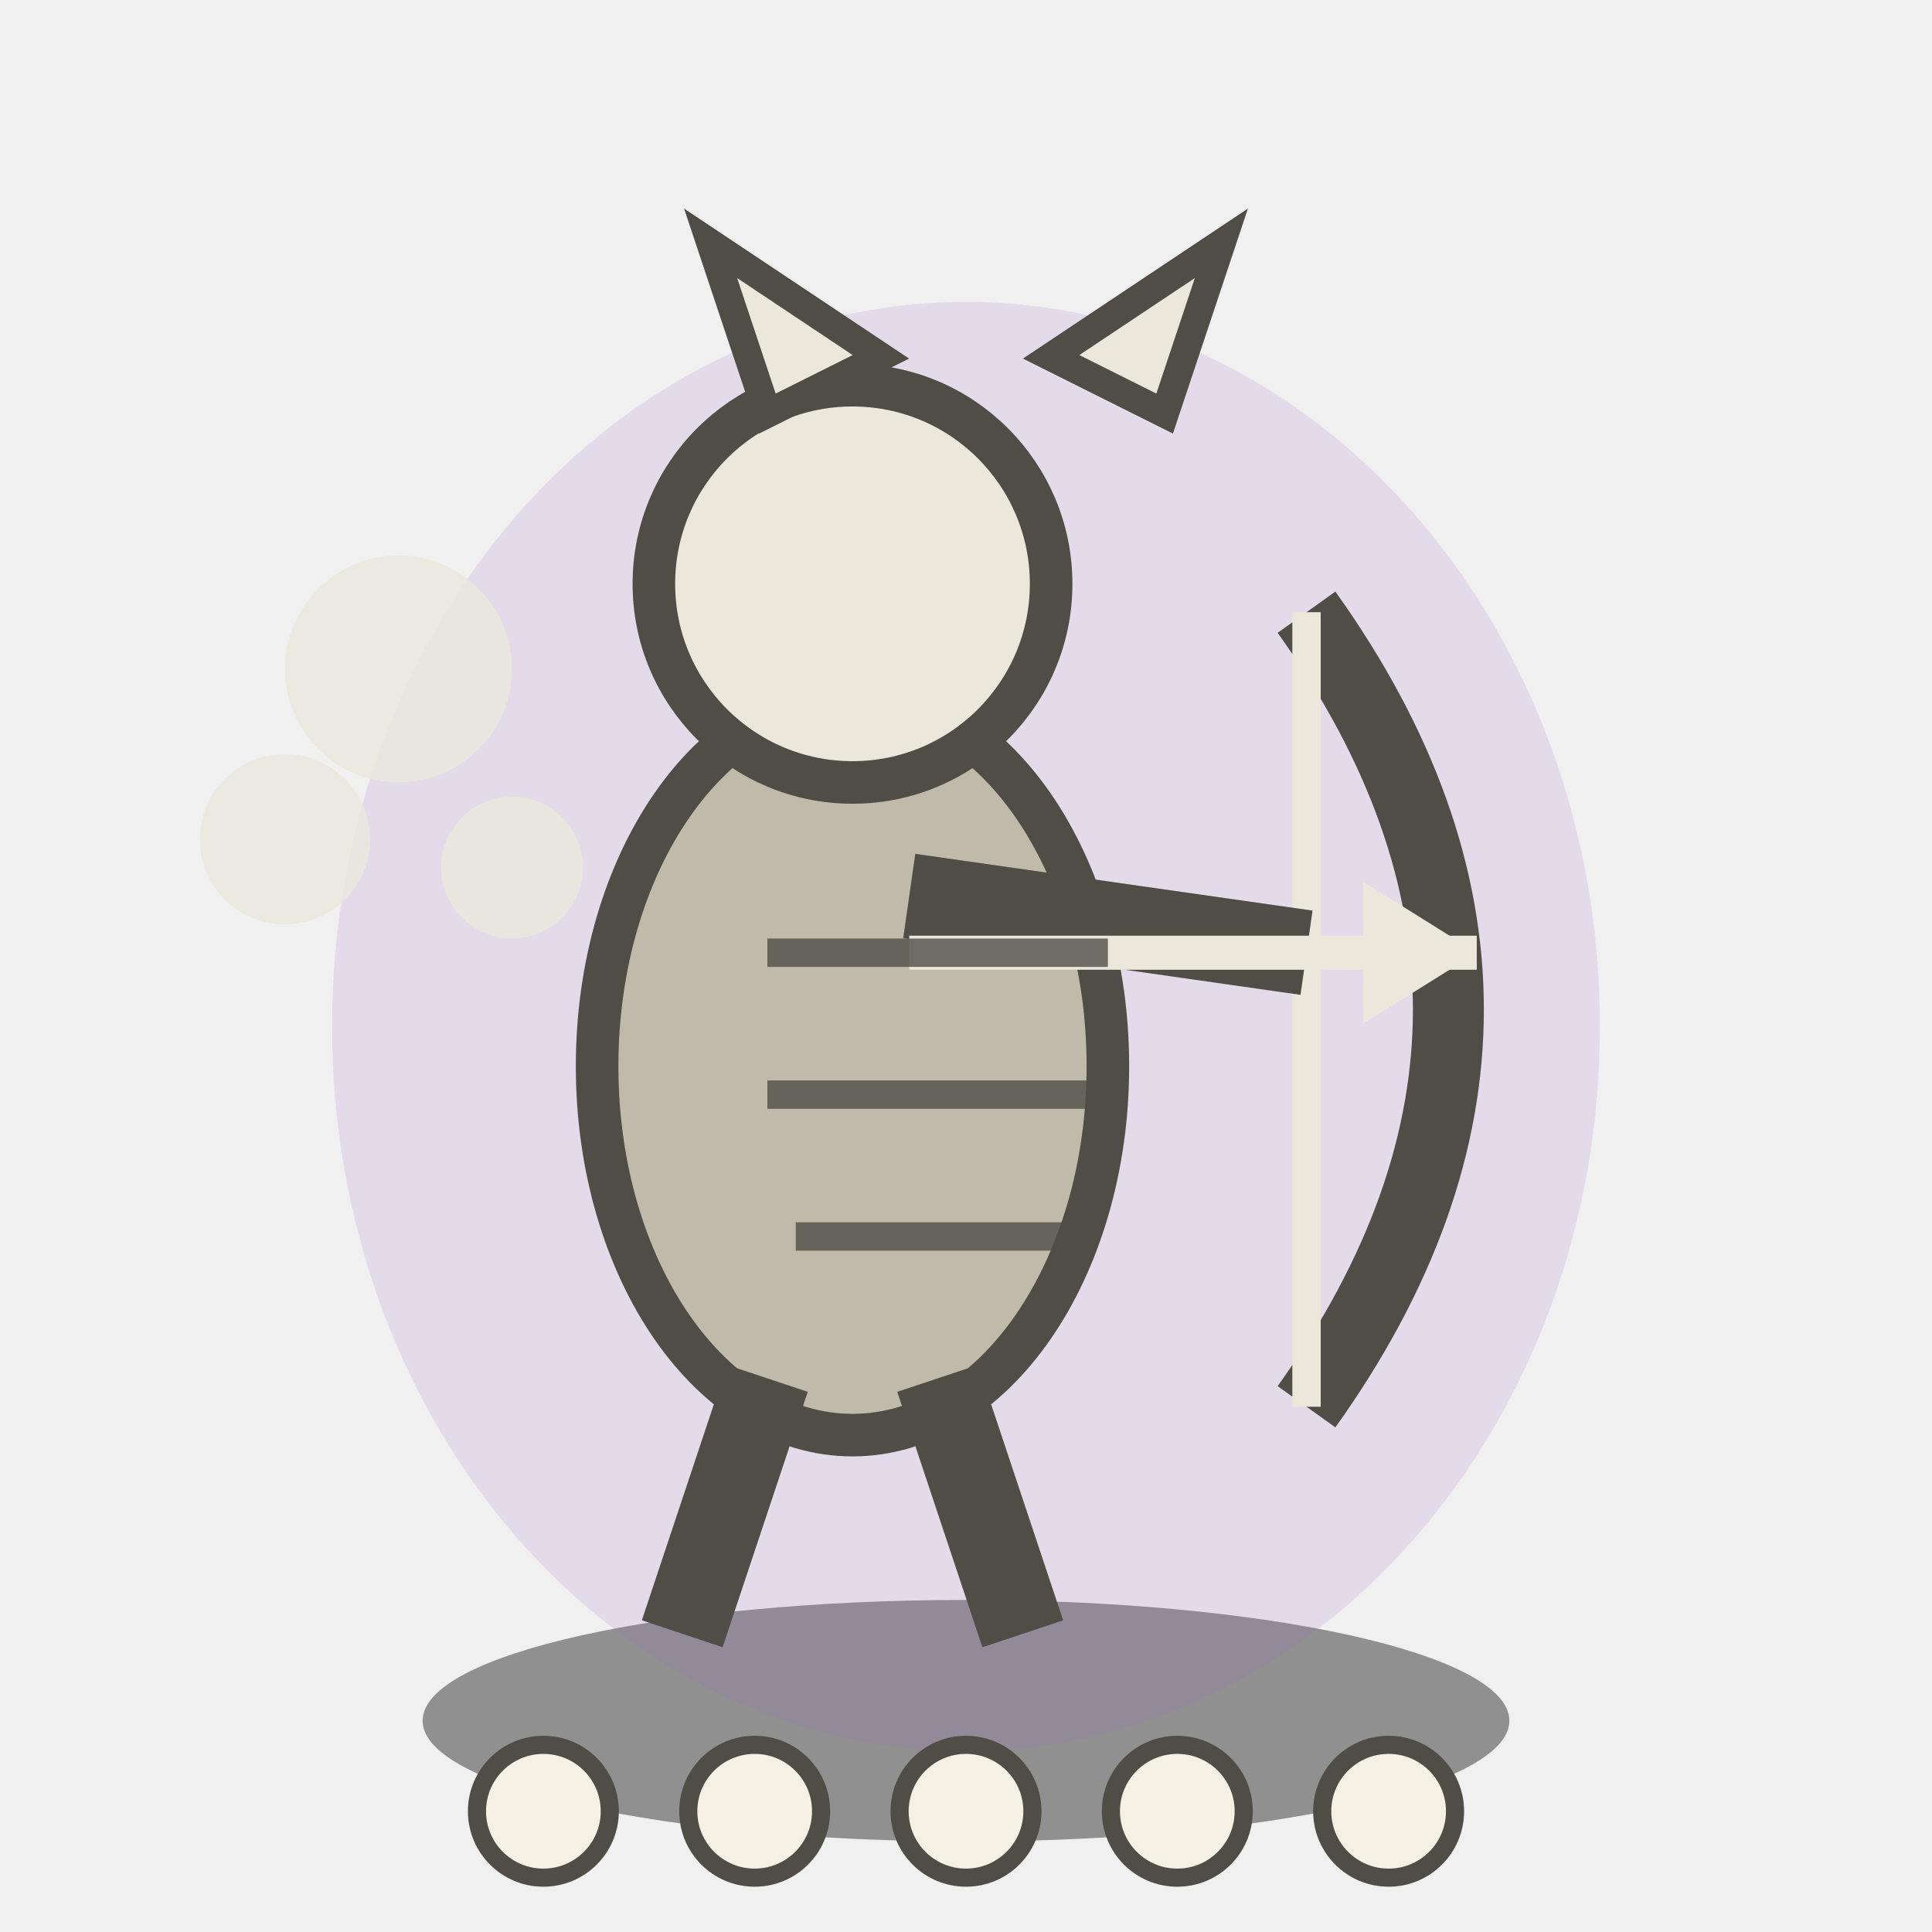
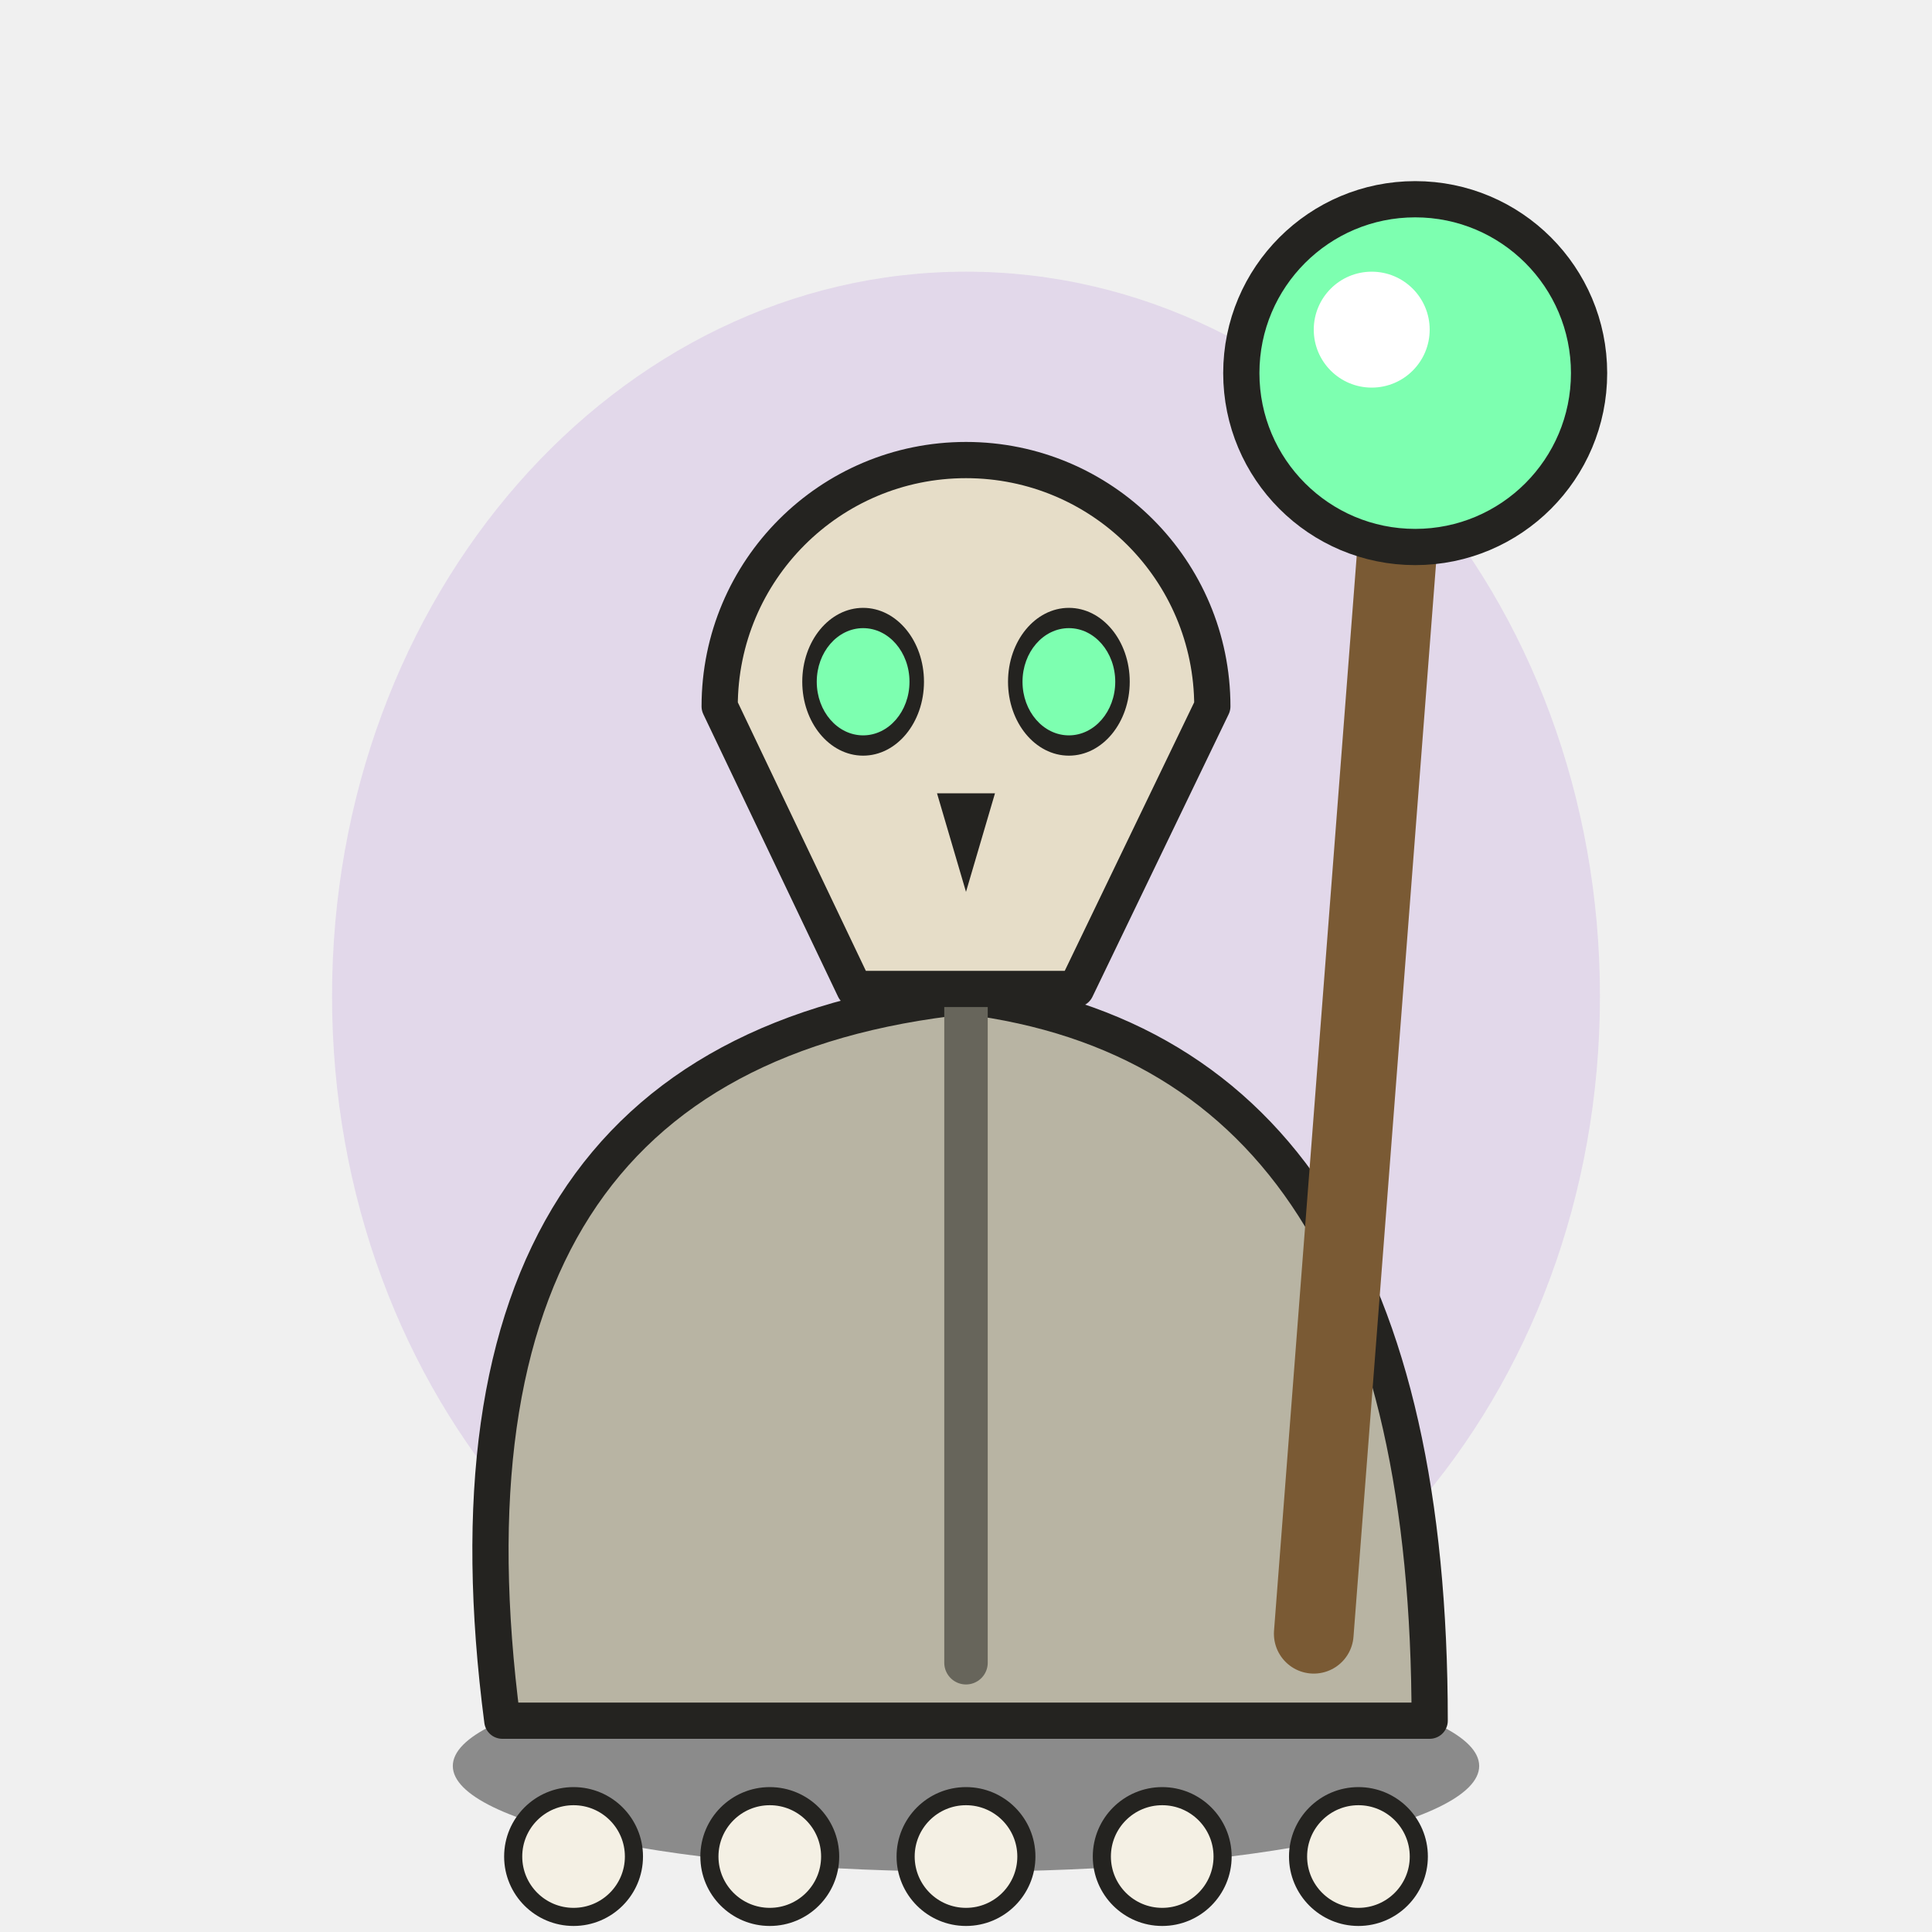
- <svg xmlns="http://www.w3.org/2000/svg" viewBox="0 0 64 64">
-   <ellipse cx="32" cy="57" rx="18" ry="4" fill="#000" opacity="0.40" />
-   <ellipse cx="32" cy="34" rx="21" ry="24" fill="#a167cf" opacity="0.16" />
-   <g transform="translate(32,56) scale(0.94) translate(-32,-56)">
-     <path d="M44,18 Q54,32 44,46" fill="none" stroke="#4f4d46" stroke-width="2.5" />
-     <line x1="44" y1="18" x2="44" y2="46" stroke="#ebe8db" stroke-width="1" />
-     <ellipse cx="28" cy="34" rx="9" ry="13" fill="#bfbaa9" stroke="#4f4d46" stroke-width="1.5" />
-     <circle cx="28" cy="17" r="7" fill="#ebe8db" stroke="#4f4d46" stroke-width="1.5" />
-     <line x1="30" y1="28" x2="44" y2="30" stroke="#4f4d46" stroke-width="3" />
-     <line x1="30" y1="30" x2="50" y2="30" stroke="#ebe8db" stroke-width="1.2" />
-     <polygon points="50,30 46,27.5 46,32.5" fill="#ebe8db" />
-     <line x1="25" y1="45" x2="22" y2="54" stroke="#4f4d46" stroke-width="3" />
-     <line x1="31" y1="45" x2="34" y2="54" stroke="#4f4d46" stroke-width="3" />
-     <g fill="#ebe8db" opacity="0.75">
-       <circle cx="12" cy="20" r="4" />
-       <circle cx="8" cy="26" r="3" />
-       <circle cx="16" cy="27" r="2.5" />
-     </g>
-     <g stroke="#4f4d46" stroke-width="1" opacity="0.8">
-       <line x1="25" y1="30" x2="37" y2="30" />
-       <line x1="25" y1="35" x2="37" y2="35" />
-       <line x1="26" y1="40" x2="36" y2="40" />
-     </g>
-     <polygon points="25,11 23,5 29,9" fill="#ebe8db" stroke="#4f4d46" stroke-width="1" />
-     <polygon points="39,11 41,5 35,9" fill="#ebe8db" stroke="#4f4d46" stroke-width="1" />
+ <svg xmlns="http://www.w3.org/2000/svg" viewBox="0 0 128 128" width="128" height="128">
+   <ellipse cx="64.0" cy="117.0" rx="34.0" ry="7" fill="#000" opacity="0.42" />
+   <ellipse cx="64.0" cy="66" rx="42" ry="48" fill="#a167cf" opacity="0.18" />
+   <g transform="translate(64.0,114.0) scale(0.96) translate(-64.0,-114.0)">
+     <path d="M 32.0 114.0 q -6 -46 32.0 -50 q 32.0 4 32.0 50 Z" fill="#b8b4a3" stroke="#242320" stroke-width="2.5" stroke-linejoin="round" stroke-linecap="round" />
+     <path d="M 64.0 56.0 L 64.0 110.0" fill="none" stroke="#67655b" stroke-width="3.0" stroke-linecap="round" stroke-linejoin="round" />
+     <path d="M 47.0 44.0 a 17.0 17.0 0 1 1 34.0 0 l -9.4 19.5 l -15.3 0 Z" fill="#e6ddc8" stroke="#242320" stroke-width="2.5" stroke-linejoin="round" stroke-linecap="round" />
+     <ellipse cx="56.9" cy="42.3" rx="4.2" ry="5.1" fill="#242320" />
+     <ellipse cx="71.1" cy="42.3" rx="4.2" ry="5.1" fill="#242320" />
+     <polygon points="62.0,50.0 66.0,50.0 64.0,56.8" fill="#242320" stroke="#242320" stroke-width="0.0" stroke-linejoin="round" />
+     <ellipse cx="56.9" cy="42.3" rx="3.2" ry="3.7" fill="#7dffb0" />
+     <ellipse cx="71.1" cy="42.3" rx="3.2" ry="3.7" fill="#7dffb0" />
+     <path d="M 94 30 L 88 108" fill="none" stroke="#7a5a34" stroke-width="5.5" stroke-linecap="round" stroke-linejoin="round" />
+     <ellipse cx="95.0" cy="21.0" rx="12.0" ry="12.0" fill="#7dffb0" stroke="#242320" stroke-width="2.5" />
+     <ellipse cx="92.0" cy="18.0" rx="4.0" ry="4.0" fill="#ffffff" />
  </g>
-   <g stroke="#4f4d46" stroke-width="0.6">
-     <circle cx="18.0" cy="60" r="2.2" fill="#f4f0e4" />
-     <circle cx="25.0" cy="60" r="2.2" fill="#f4f0e4" />
-     <circle cx="32.0" cy="60" r="2.2" fill="#f4f0e4" />
-     <circle cx="39.0" cy="60" r="2.2" fill="#f4f0e4" />
-     <circle cx="46.0" cy="60" r="2.2" fill="#f4f0e4" />
-   </g>
+   <circle cx="38.0" cy="123.0" r="4.0" fill="#f4f0e4" stroke="#242320" stroke-width="1.2" />
+   <circle cx="51.0" cy="123.0" r="4.0" fill="#f4f0e4" stroke="#242320" stroke-width="1.2" />
+   <circle cx="64.0" cy="123.0" r="4.0" fill="#f4f0e4" stroke="#242320" stroke-width="1.2" />
+   <circle cx="77.0" cy="123.0" r="4.0" fill="#f4f0e4" stroke="#242320" stroke-width="1.2" />
+   <circle cx="90.0" cy="123.0" r="4.0" fill="#f4f0e4" stroke="#242320" stroke-width="1.2" />
</svg>
